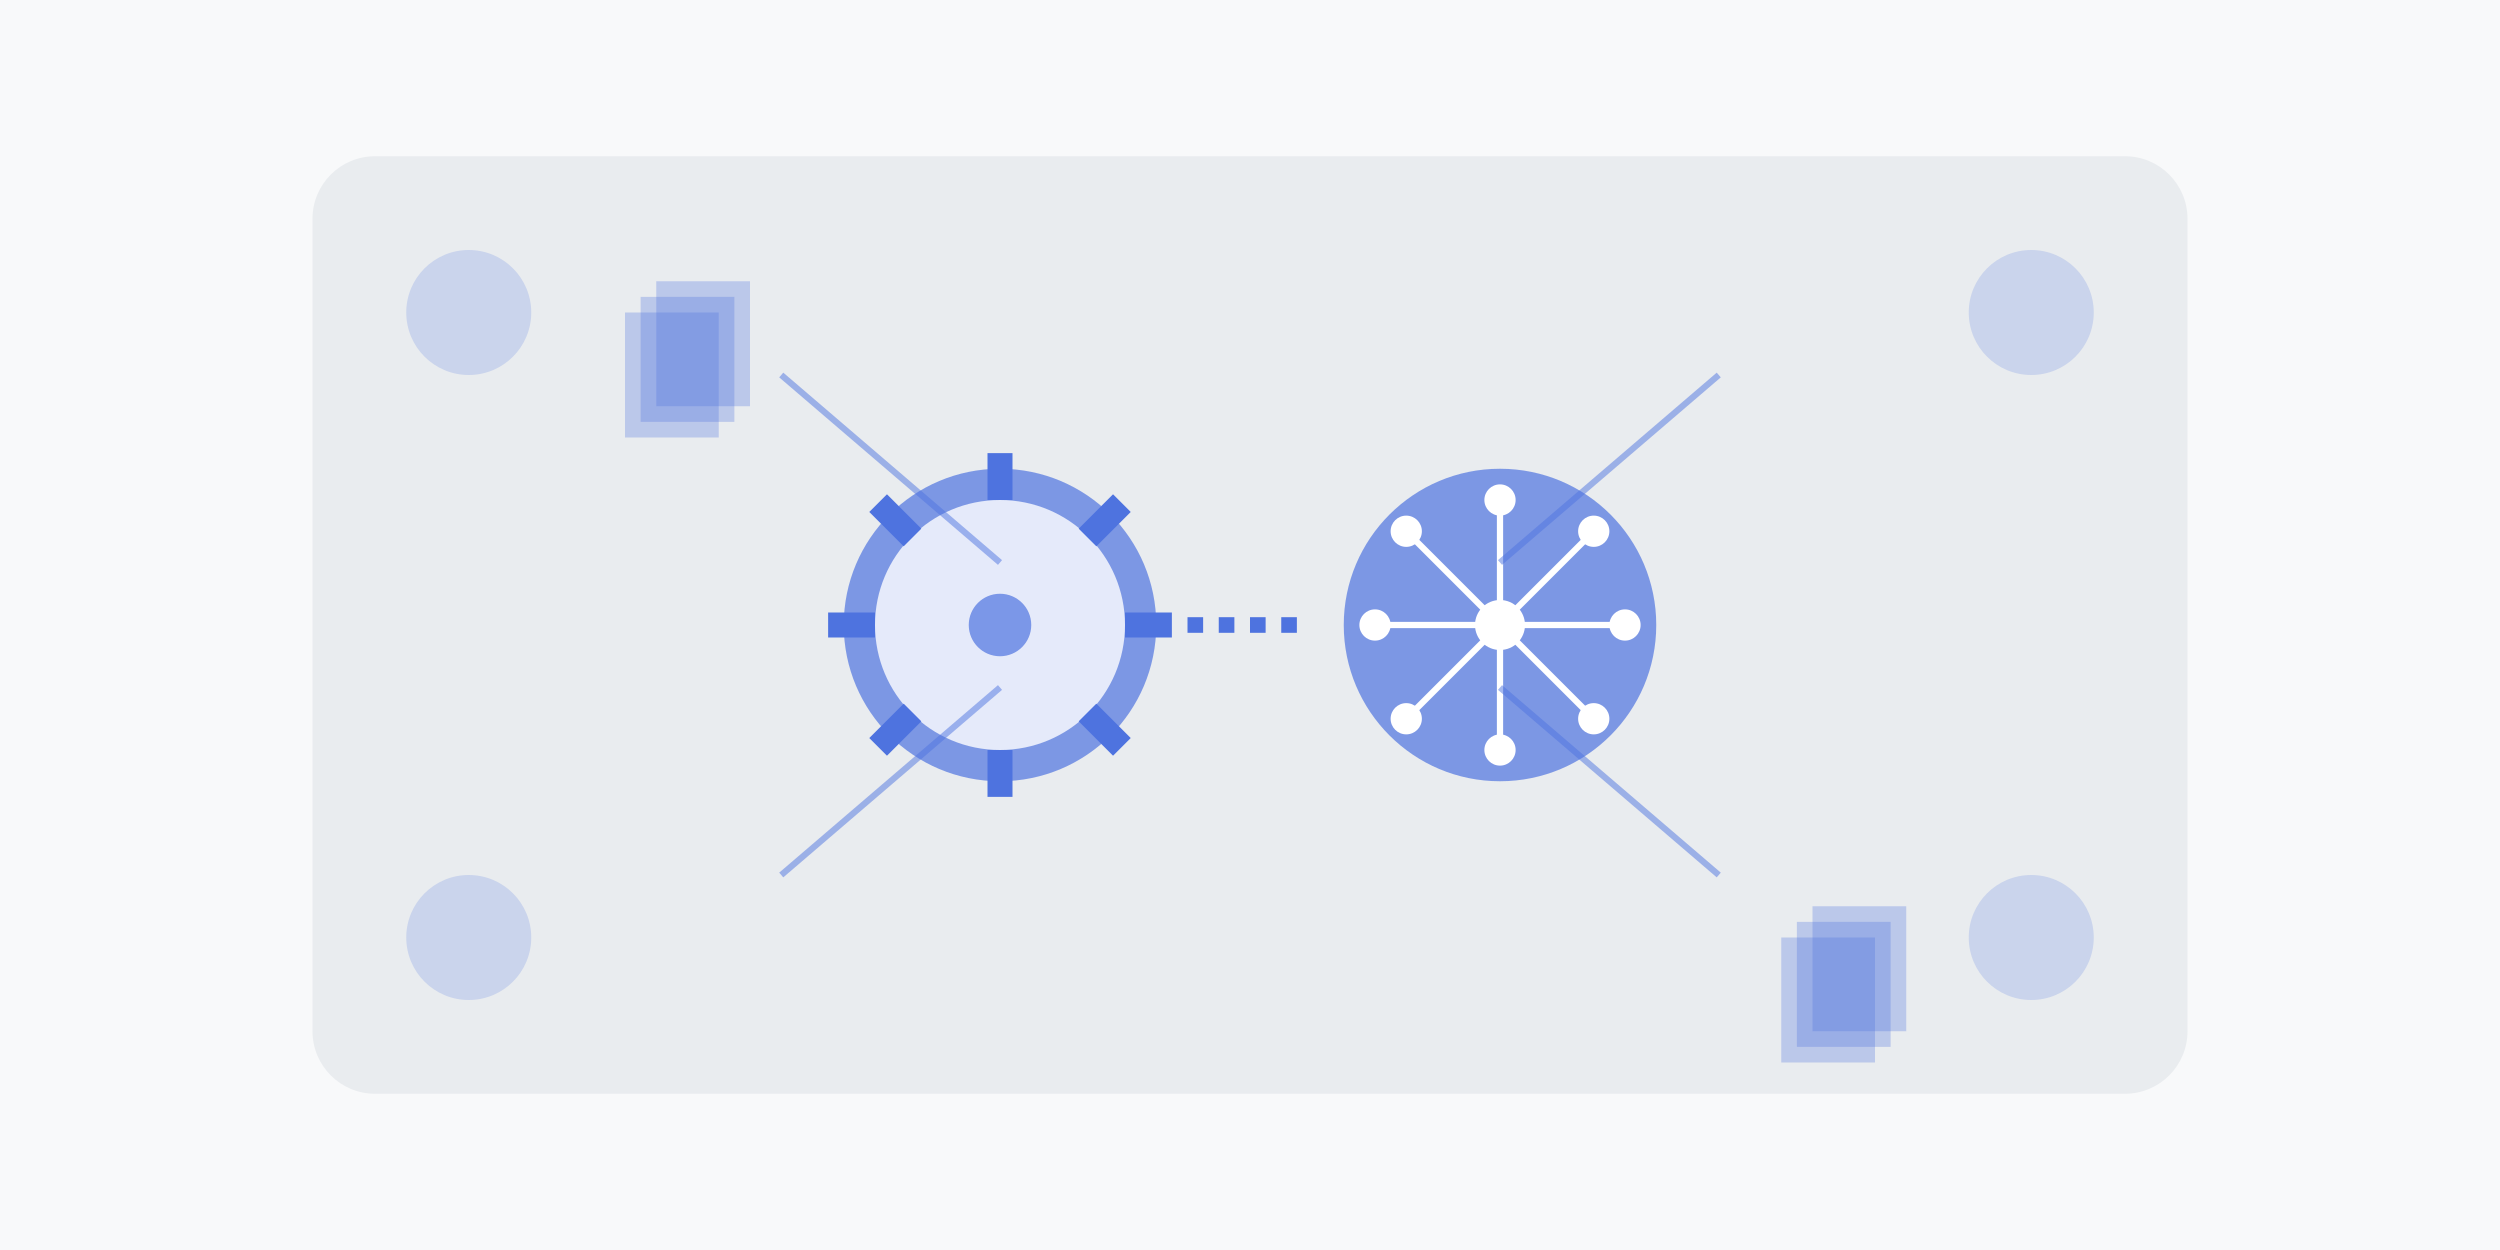
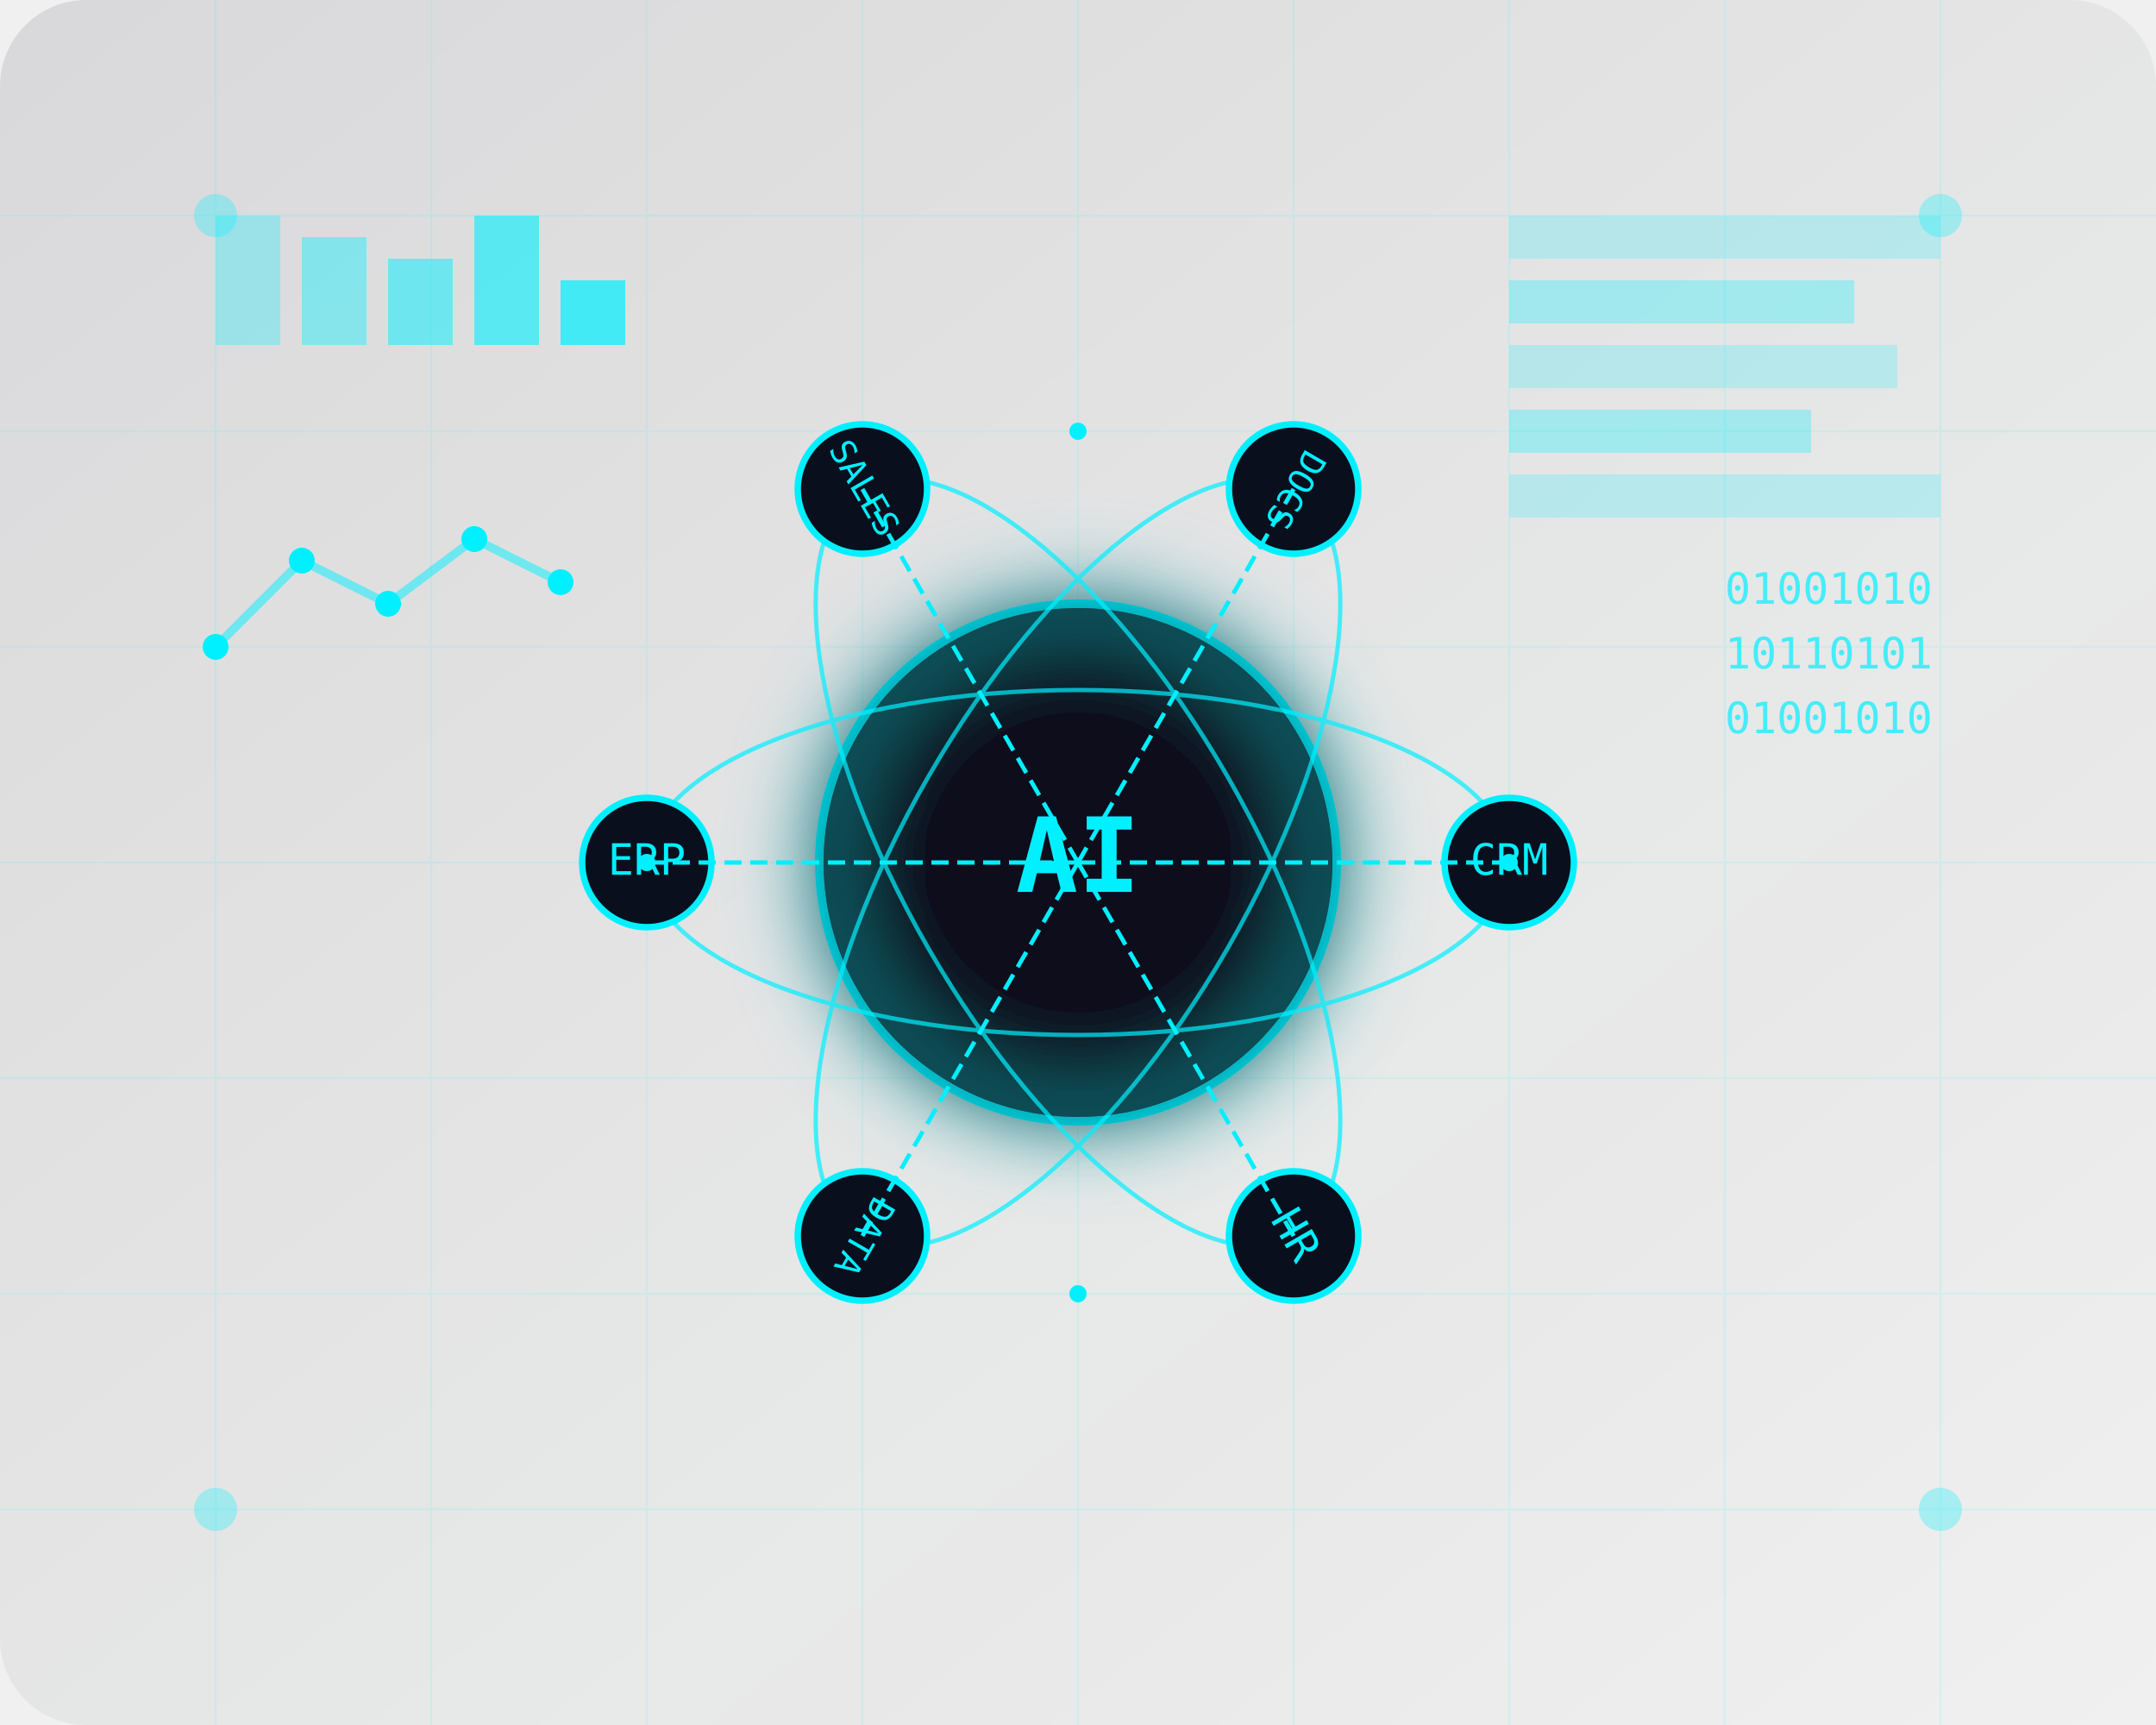
- <svg xmlns="http://www.w3.org/2000/svg" width="800" height="400" viewBox="0 0 800 400">
-   <rect width="800" height="400" fill="#f8f9fa" />
-   <rect x="100" y="50" width="600" height="300" rx="20" ry="20" fill="#e9ecef" />
-   <g transform="translate(400, 200)">
-     <g transform="translate(-80, 0)">
-       <circle cx="0" cy="0" r="50" fill="#4e73df" opacity="0.7" />
-       <circle cx="0" cy="0" r="40" fill="#ffffff" opacity="0.8" />
-       <circle cx="0" cy="0" r="10" fill="#4e73df" opacity="0.7" />
-       <g stroke="#4e73df" stroke-width="8">
-         <line x1="0" y1="-40" x2="0" y2="-55" />
-         <line x1="28" y1="-28" x2="39" y2="-39" />
-         <line x1="40" y1="0" x2="55" y2="0" />
-         <line x1="28" y1="28" x2="39" y2="39" />
-         <line x1="0" y1="40" x2="0" y2="55" />
-         <line x1="-28" y1="28" x2="-39" y2="39" />
-         <line x1="-40" y1="0" x2="-55" y2="0" />
-         <line x1="-28" y1="-28" x2="-39" y2="-39" />
+ <svg xmlns="http://www.w3.org/2000/svg" width="500" height="400" viewBox="0 0 500 400" fill="none">
+   <defs>
+     <linearGradient id="bgGradient" x1="0%" y1="0%" x2="100%" y2="100%">
+       <stop offset="0%" stop-color="#0A0F1E" stop-opacity="0.1" />
+       <stop offset="100%" stop-color="#0A0F1E" stop-opacity="0" />
+     </linearGradient>
+     <linearGradient id="glowGradient" x1="50%" y1="0%" x2="50%" y2="100%">
+       <stop offset="0%" stop-color="#00F0FF" stop-opacity="0.2" />
+       <stop offset="100%" stop-color="#00F0FF" stop-opacity="0" />
+     </linearGradient>
+     <filter id="glow" x="-50%" y="-50%" width="200%" height="200%">
+       <feGaussianBlur in="SourceGraphic" stdDeviation="10" result="blur" />
+       <feComposite in="blur" operator="over" in2="SourceGraphic" />
+     </filter>
+   </defs>
+   <rect width="500" height="400" fill="url(#bgGradient)" rx="20" />
+   <g opacity="0.1" stroke="#00F0FF" stroke-width="0.5">
+     <line x1="50" y1="0" x2="50" y2="400" />
+     <line x1="100" y1="0" x2="100" y2="400" />
+     <line x1="150" y1="0" x2="150" y2="400" />
+     <line x1="200" y1="0" x2="200" y2="400" />
+     <line x1="250" y1="0" x2="250" y2="400" />
+     <line x1="300" y1="0" x2="300" y2="400" />
+     <line x1="350" y1="0" x2="350" y2="400" />
+     <line x1="400" y1="0" x2="400" y2="400" />
+     <line x1="450" y1="0" x2="450" y2="400" />
+     <line x1="0" y1="50" x2="500" y2="50" />
+     <line x1="0" y1="100" x2="500" y2="100" />
+     <line x1="0" y1="150" x2="500" y2="150" />
+     <line x1="0" y1="200" x2="500" y2="200" />
+     <line x1="0" y1="250" x2="500" y2="250" />
+     <line x1="0" y1="300" x2="500" y2="300" />
+     <line x1="0" y1="350" x2="500" y2="350" />
+   </g>
+   <g transform="translate(250, 200)">
+     <circle cx="0" cy="0" r="60" fill="#0A0F1E" stroke="#00F0FF" stroke-width="2" filter="url(#glow)" />
+     <text x="0" y="0" text-anchor="middle" dominant-baseline="middle" fill="#00F0FF" font-family="monospace" font-size="24" font-weight="bold">AI</text>
+     <g fill="none" stroke="#00F0FF" stroke-width="1" opacity="0.7">
+       <ellipse cx="0" cy="0" rx="100" ry="40" transform="rotate(0)" />
+       <ellipse cx="0" cy="0" rx="100" ry="40" transform="rotate(60)" />
+       <ellipse cx="0" cy="0" rx="100" ry="40" transform="rotate(120)" />
+     </g>
+     <g transform="rotate(0)">
+       <g transform="translate(100, 0)">
+         <circle cx="0" cy="0" r="15" fill="#0A0F1E" stroke="#00F0FF" stroke-width="1.5" />
+         <text x="0" y="0" text-anchor="middle" dominant-baseline="middle" fill="#00F0FF" font-family="monospace" font-size="10">CRM</text>
+       </g>
+       <g transform="translate(-100, 0)">
+         <circle cx="0" cy="0" r="15" fill="#0A0F1E" stroke="#00F0FF" stroke-width="1.5" />
+         <text x="0" y="0" text-anchor="middle" dominant-baseline="middle" fill="#00F0FF" font-family="monospace" font-size="10">ERP</text>
      </g>
    </g>
-     <g transform="translate(80, 0)">
-       <circle cx="0" cy="0" r="50" fill="#4e73df" opacity="0.7" />
-       <g stroke="#ffffff" stroke-width="2">
-         <line x1="-30" y1="-30" x2="30" y2="30" />
-         <line x1="30" y1="-30" x2="-30" y2="30" />
-         <line x1="0" y1="-40" x2="0" y2="40" />
-         <line x1="-40" y1="0" x2="40" y2="0" />
+     <g transform="rotate(60)">
+       <g transform="translate(100, 0)">
+         <circle cx="0" cy="0" r="15" fill="#0A0F1E" stroke="#00F0FF" stroke-width="1.5" />
+         <text x="0" y="0" text-anchor="middle" dominant-baseline="middle" fill="#00F0FF" font-family="monospace" font-size="10">HR</text>
      </g>
-       <g fill="#ffffff">
-         <circle cx="-30" cy="-30" r="5" />
-         <circle cx="30" cy="-30" r="5" />
-         <circle cx="30" cy="30" r="5" />
-         <circle cx="-30" cy="30" r="5" />
-         <circle cx="0" cy="0" r="8" />
-         <circle cx="0" cy="-40" r="5" />
-         <circle cx="0" cy="40" r="5" />
-         <circle cx="-40" cy="0" r="5" />
-         <circle cx="40" cy="0" r="5" />
+       <g transform="translate(-100, 0)">
+         <circle cx="0" cy="0" r="15" fill="#0A0F1E" stroke="#00F0FF" stroke-width="1.5" />
+         <text x="0" y="0" text-anchor="middle" dominant-baseline="middle" fill="#00F0FF" font-family="monospace" font-size="8">SALES</text>
      </g>
    </g>
-     <line x1="-20" y1="0" x2="20" y2="0" stroke="#4e73df" stroke-width="5" stroke-dasharray="5,5" />
+     <g transform="rotate(120)">
+       <g transform="translate(100, 0)">
+         <circle cx="0" cy="0" r="15" fill="#0A0F1E" stroke="#00F0FF" stroke-width="1.5" />
+         <text x="0" y="0" text-anchor="middle" dominant-baseline="middle" fill="#00F0FF" font-family="monospace" font-size="8">DATA</text>
+       </g>
+       <g transform="translate(-100, 0)">
+         <circle cx="0" cy="0" r="15" fill="#0A0F1E" stroke="#00F0FF" stroke-width="1.5" />
+         <text x="0" y="0" text-anchor="middle" dominant-baseline="middle" fill="#00F0FF" font-family="monospace" font-size="8">DOCS</text>
+       </g>
+     </g>
+     <g stroke="#00F0FF" stroke-width="1" stroke-dasharray="4 2">
+       <line x1="0" y1="0" x2="100" y2="0" />
+       <line x1="0" y1="0" x2="-100" y2="0" />
+       <line x1="0" y1="0" x2="50" y2="86.6" />
+       <line x1="0" y1="0" x2="-50" y2="-86.6" />
+       <line x1="0" y1="0" x2="-50" y2="86.6" />
+       <line x1="0" y1="0" x2="50" y2="-86.6" />
+     </g>
  </g>
-   <g transform="translate(200, 100)">
-     <rect x="0" y="0" width="30" height="40" fill="#4e73df" opacity="0.3" />
-     <rect x="5" y="-5" width="30" height="40" fill="#4e73df" opacity="0.3" />
-     <rect x="10" y="-10" width="30" height="40" fill="#4e73df" opacity="0.3" />
+   <g transform="translate(50, 50)">
+     <g>
+       <rect x="0" y="0" width="15" height="30" fill="#00F0FF" opacity="0.3" />
+       <rect x="20" y="5" width="15" height="25" fill="#00F0FF" opacity="0.4" />
+       <rect x="40" y="10" width="15" height="20" fill="#00F0FF" opacity="0.5" />
+       <rect x="60" y="0" width="15" height="30" fill="#00F0FF" opacity="0.6" />
+       <rect x="80" y="15" width="15" height="15" fill="#00F0FF" opacity="0.7" />
+     </g>
+     <g transform="translate(0, 70)">
+       <polyline points="0,30 20,10 40,20 60,5 80,15" fill="none" stroke="#00F0FF" stroke-width="2" opacity="0.5" />
+       <circle cx="0" cy="30" r="3" fill="#00F0FF" />
+       <circle cx="20" cy="10" r="3" fill="#00F0FF" />
+       <circle cx="40" cy="20" r="3" fill="#00F0FF" />
+       <circle cx="60" cy="5" r="3" fill="#00F0FF" />
+       <circle cx="80" cy="15" r="3" fill="#00F0FF" />
+     </g>
  </g>
-   <g transform="translate(570, 300)">
-     <rect x="0" y="0" width="30" height="40" fill="#4e73df" opacity="0.3" />
-     <rect x="5" y="-5" width="30" height="40" fill="#4e73df" opacity="0.3" />
-     <rect x="10" y="-10" width="30" height="40" fill="#4e73df" opacity="0.3" />
+   <g transform="translate(350, 50)">
+     <g>
+       <rect x="0" y="0" width="100" height="10" fill="#00F0FF" opacity="0.2" />
+       <rect x="0" y="15" width="80" height="10" fill="#00F0FF" opacity="0.3" />
+       <rect x="0" y="30" width="90" height="10" fill="#00F0FF" opacity="0.2" />
+       <rect x="0" y="45" width="70" height="10" fill="#00F0FF" opacity="0.3" />
+       <rect x="0" y="60" width="100" height="10" fill="#00F0FF" opacity="0.2" />
+     </g>
+     <g transform="translate(50, 90)">
+       <text fill="#00F0FF" opacity="0.7" font-family="monospace" font-size="10">
+         <tspan x="0" y="0">01001010</tspan>
+         <tspan x="0" y="15">10110101</tspan>
+         <tspan x="0" y="30">01001010</tspan>
+       </text>
+     </g>
  </g>
-   <g stroke="#4e73df" stroke-width="2" opacity="0.5">
-     <line x1="250" y1="120" x2="320" y2="180" />
-     <line x1="550" y1="120" x2="480" y2="180" />
-     <line x1="250" y1="280" x2="320" y2="220" />
-     <line x1="550" y1="280" x2="480" y2="220" />
+   <g>
+     <circle cx="150" cy="200" r="2" fill="#00F0FF">
+       <animate attributeName="cx" values="150;250;150" dur="3s" repeatCount="indefinite" />
+       <animate attributeName="cy" values="200;200;200" dur="3s" repeatCount="indefinite" />
+       <animate attributeName="opacity" values="0;1;0" dur="3s" repeatCount="indefinite" />
+     </circle>
+     <circle cx="350" cy="200" r="2" fill="#00F0FF">
+       <animate attributeName="cx" values="350;250;350" dur="4s" repeatCount="indefinite" />
+       <animate attributeName="cy" values="200;200;200" dur="4s" repeatCount="indefinite" />
+       <animate attributeName="opacity" values="0;1;0" dur="4s" repeatCount="indefinite" />
+     </circle>
+     <circle cx="250" cy="100" r="2" fill="#00F0FF">
+       <animate attributeName="cx" values="250;250;250" dur="3.5s" repeatCount="indefinite" />
+       <animate attributeName="cy" values="100;200;100" dur="3.5s" repeatCount="indefinite" />
+       <animate attributeName="opacity" values="0;1;0" dur="3.5s" repeatCount="indefinite" />
+     </circle>
+     <circle cx="250" cy="300" r="2" fill="#00F0FF">
+       <animate attributeName="cx" values="250;250;250" dur="4.5s" repeatCount="indefinite" />
+       <animate attributeName="cy" values="300;200;300" dur="4.5s" repeatCount="indefinite" />
+       <animate attributeName="opacity" values="0;1;0" dur="4.5s" repeatCount="indefinite" />
+     </circle>
  </g>
-   <g fill="#4e73df" opacity="0.2">
-     <circle cx="150" cy="100" r="20" />
-     <circle cx="650" cy="100" r="20" />
-     <circle cx="150" cy="300" r="20" />
-     <circle cx="650" cy="300" r="20" />
+   <g opacity="0.3">
+     <circle cx="50" cy="350" r="5" fill="#00F0FF" />
+     <circle cx="450" cy="50" r="5" fill="#00F0FF" />
+     <circle cx="450" cy="350" r="5" fill="#00F0FF" />
+     <circle cx="50" cy="50" r="5" fill="#00F0FF" />
  </g>
</svg>
